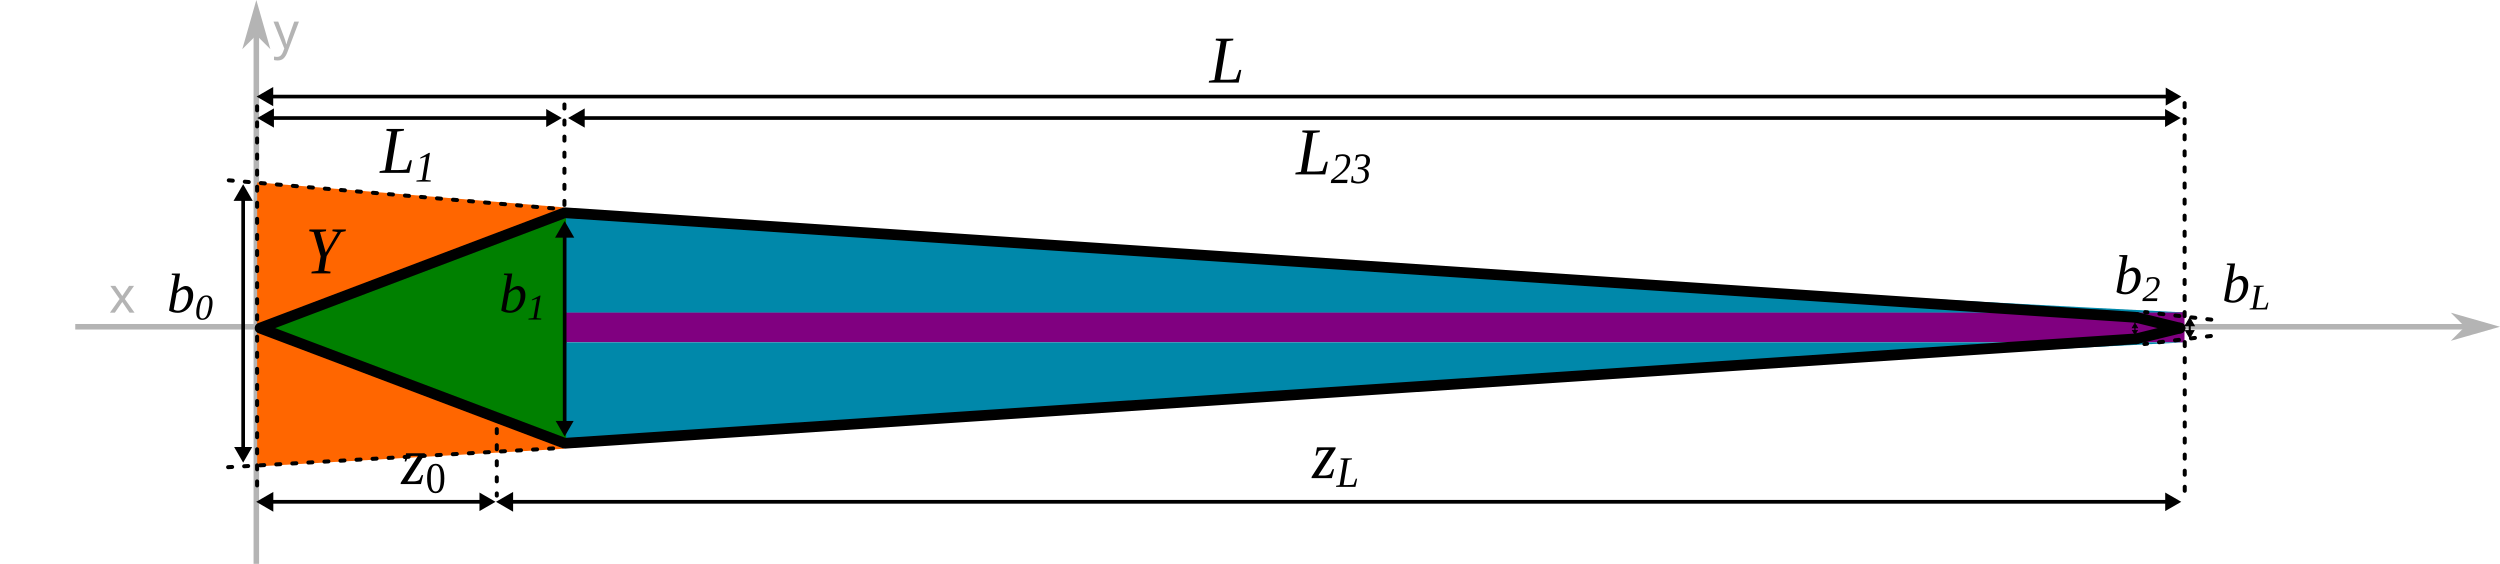
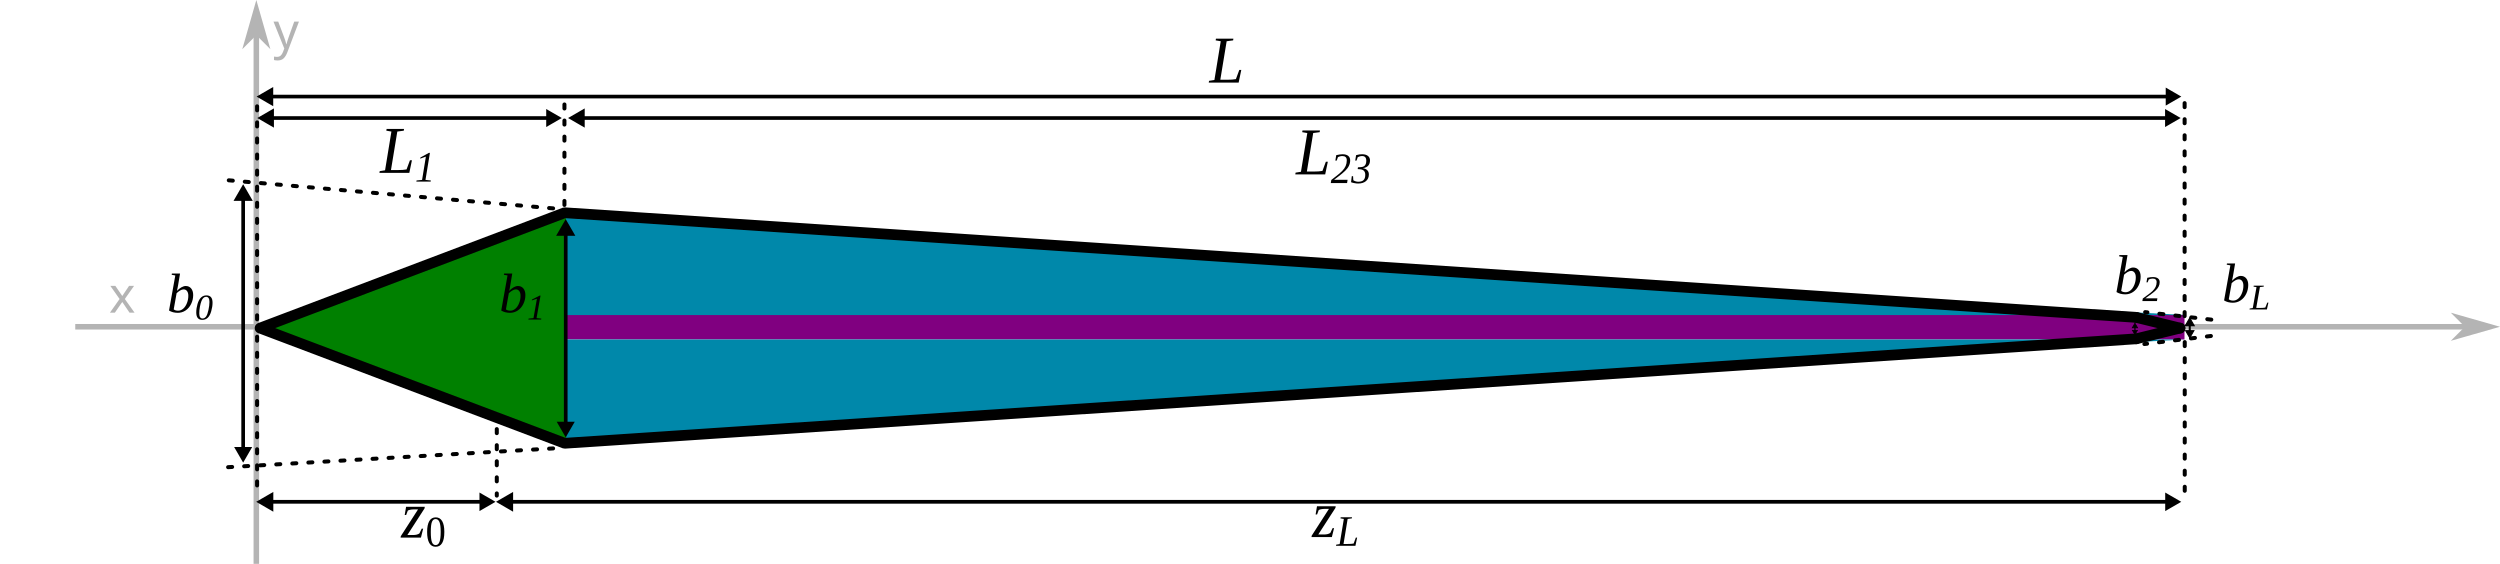
<svg xmlns="http://www.w3.org/2000/svg" width="933.136" height="210.457" id="svg2" version="1.1">
  <defs id="defs4">
    <marker style="overflow:visible" id="marker5226" refX="0" refY="0" orient="auto">
      <path transform="scale(0.4)" style="fill:#000000;fill-opacity:1;fill-rule:evenodd;stroke:#000000;stroke-width:1pt;stroke-opacity:1" d="M 5.77,0 -2.88,5 V -5 Z" id="path5224" />
    </marker>
    <marker style="overflow:visible" id="marker6375" refX="0" refY="0" orient="auto">
      <path transform="scale(0.4)" style="fill:#000000;fill-opacity:1;fill-rule:evenodd;stroke:#000000;stroke-width:1pt;stroke-opacity:1" d="M 5.77,0 -2.88,5 V -5 Z" id="path6373" />
    </marker>
    <marker style="overflow:visible" id="marker4967" refX="0" refY="0" orient="auto">
      <path transform="scale(0.4)" style="fill:#000000;fill-opacity:1;fill-rule:evenodd;stroke:#000000;stroke-width:1pt;stroke-opacity:1" d="M 5.77,0 -2.88,5 V -5 Z" id="path4965" />
    </marker>
    <marker style="overflow:visible" id="marker4961" refX="0" refY="0" orient="auto">
      <path transform="scale(0.4)" style="fill:#000000;fill-opacity:1;fill-rule:evenodd;stroke:#000000;stroke-width:1pt;stroke-opacity:1" d="M 5.77,0 -2.88,5 V -5 Z" id="path4959" />
    </marker>
    <marker orient="auto" refY="0" refX="0" id="marker4955" style="overflow:visible">
      <path id="path4953" d="M 5.77,0 -2.88,5 V -5 Z" style="fill:#000000;fill-opacity:1;fill-rule:evenodd;stroke:#000000;stroke-width:1pt;stroke-opacity:1" transform="scale(0.4)" />
    </marker>
    <marker style="overflow:visible" id="marker4949" refX="0" refY="0" orient="auto">
      <path transform="scale(0.4)" style="fill:#000000;fill-opacity:1;fill-rule:evenodd;stroke:#000000;stroke-width:1pt;stroke-opacity:1" d="M 5.77,0 -2.88,5 V -5 Z" id="path4947" />
    </marker>
    <marker orient="auto" refY="0" refX="0" id="marker11481" style="overflow:visible">
      <path id="path11361" d="M 5.77,0 -2.88,5 V -5 Z" style="fill:#000000;fill-opacity:1;fill-rule:evenodd;stroke:#000000;stroke-width:1pt;stroke-opacity:1" transform="scale(0.4)" />
    </marker>
    <marker orient="auto" refY="0" refX="0" id="Arrow2Mend" style="overflow:visible">
      <path id="path11243" style="fill:#000000;fill-opacity:1;fill-rule:evenodd;stroke:#000000;stroke-width:0.625;stroke-linejoin:round;stroke-opacity:1" d="M 8.719,4.034 -2.207,0.016 8.719,-4.002 c -1.745,2.372 -1.735,5.617 -6e-7,8.035 z" transform="scale(-0.6)" />
    </marker>
    <marker orient="auto" refY="0" refX="0" id="marker7320" style="overflow:visible">
      <path id="path7196" d="M 5.77,0 -2.88,5 V -5 Z" style="fill:#000000;fill-opacity:1;fill-rule:evenodd;stroke:#000000;stroke-width:1pt;stroke-opacity:1" transform="scale(0.4)" />
    </marker>
    <marker orient="auto" refY="0" refX="0" id="TriangleOutL" style="overflow:visible">
      <path id="path7193" d="M 5.77,0 -2.88,5 V -5 Z" style="fill:#000000;fill-opacity:1;fill-rule:evenodd;stroke:#000000;stroke-width:1pt;stroke-opacity:1" transform="scale(0.8)" />
    </marker>
    <marker orient="auto" refY="0" refX="0" id="marker4953" style="overflow:visible">
      <path id="path4674" d="M 0,0 5,-5 -12.5,0 5,5 Z" style="fill:#000000;fill-opacity:1;fill-rule:evenodd;stroke:#000000;stroke-width:1pt;stroke-opacity:1" transform="matrix(0.4,0,0,0.4,4,0)" />
    </marker>
    <marker orient="auto" refY="0" refX="0" id="marker4950" style="overflow:visible">
      <path id="path4948" d="M 0,0 5,-5 -12.5,0 5,5 Z" style="fill:#000000;fill-opacity:1;fill-rule:evenodd;stroke:#000000;stroke-width:1pt;stroke-opacity:1" transform="matrix(0.8,0,0,0.8,10,0)" />
    </marker>
    <marker orient="auto" refY="0" refX="0" id="TriangleOutM" style="overflow:visible">
      <path id="path4813" d="M 5.77,0 -2.88,5 V -5 Z" style="fill:#000000;fill-opacity:1;fill-rule:evenodd;stroke:#000000;stroke-width:1pt;stroke-opacity:1" transform="scale(0.4)" />
    </marker>
    <marker orient="auto" refY="0" refX="0" id="marker4944" style="overflow:visible">
      <path id="path4804" d="M 5.77,0 -2.88,5 V -5 Z" style="fill:#000000;fill-opacity:1;fill-rule:evenodd;stroke:#000000;stroke-width:1pt;stroke-opacity:1" transform="scale(-0.4)" />
    </marker>
    <marker orient="auto" refY="0" refX="0" id="TriangleInS" style="overflow:visible">
      <path id="path4807" d="M 5.77,0 -2.88,5 V -5 Z" style="fill:#000000;fill-opacity:1;fill-rule:evenodd;stroke:#000000;stroke-width:1pt;stroke-opacity:1" transform="scale(-0.2)" />
    </marker>
    <marker orient="auto" refY="0" refX="0" id="Arrow2Mstart" style="overflow:visible">
      <path id="path4692" style="fill:#000000;fill-opacity:1;fill-rule:evenodd;stroke:#000000;stroke-width:0.625;stroke-linejoin:round;stroke-opacity:1" d="M 8.719,4.034 -2.207,0.016 8.719,-4.002 c -1.745,2.372 -1.735,5.617 -6e-7,8.035 z" transform="scale(0.6)" />
    </marker>
    <marker orient="auto" refY="0" refX="0" id="marker4937" style="overflow:visible">
      <path id="path4686" style="fill:#000000;fill-opacity:1;fill-rule:evenodd;stroke:#000000;stroke-width:0.625;stroke-linejoin:round;stroke-opacity:1" d="M 8.719,4.034 -2.207,0.016 8.719,-4.002 c -1.745,2.372 -1.735,5.617 -6e-7,8.035 z" transform="matrix(1.1,0,0,1.1,1.1,0)" />
    </marker>
    <marker orient="auto" refY="0" refX="0" id="marker4934" style="overflow:visible">
      <path id="path4689" style="fill:#000000;fill-opacity:1;fill-rule:evenodd;stroke:#000000;stroke-width:0.625;stroke-linejoin:round;stroke-opacity:1" d="M 8.719,4.034 -2.207,0.016 8.719,-4.002 c -1.745,2.372 -1.735,5.617 -6e-7,8.035 z" transform="matrix(-1.1,0,0,-1.1,-1.1,0)" />
    </marker>
    <marker orient="auto" refY="0" refX="0" id="marker4931" style="overflow:visible">
      <path id="path4668" d="M 0,0 5,-5 -12.5,0 5,5 Z" style="fill:#000000;fill-opacity:1;fill-rule:evenodd;stroke:#000000;stroke-width:1pt;stroke-opacity:1" transform="matrix(0.8,0,0,0.8,10,0)" />
    </marker>
    <marker orient="auto" refY="0" refX="0" id="Arrow1Mstart" style="overflow:visible">
      <path id="path4137" d="M 4.267,0 6.4,-2.133 -1.067,0 6.4,2.133 Z" style="fill-rule:evenodd;stroke:#000000;stroke-width:0.427pt" />
    </marker>
    <marker orient="auto" refY="0" refX="0" id="TriangleInL" style="overflow:visible">
      <path id="path4101" d="M -4.924,0 2.458,-4.267 v 8.533 z" style="fill-rule:evenodd;stroke:#000000;stroke-width:0.853pt" />
    </marker>
    <marker orient="auto" refY="0" refX="0" id="TriangleInM" style="overflow:visible">
      <path id="path4104" d="M -2.462,0 1.229,-2.133 v 4.267 z" style="fill-rule:evenodd;stroke:#000000;stroke-width:0.427pt" />
    </marker>
    <marker orient="auto" refY="0" refX="0" id="Arrow2Lstart" style="overflow:visible">
      <path id="path3986" style="fill-rule:evenodd;stroke-width:0.733;stroke-linejoin:round" d="M 11.403,4.733 -1.417,0.019 11.403,-4.695 c -2.048,2.783 -2.036,6.591 -10e-7,9.428 z" />
    </marker>
    <marker orient="auto" refY="0" refX="0" id="Arrow1Lstart" style="overflow:visible">
      <path id="path3968" d="M 10.667,0 14.933,-4.267 0,0 14.933,4.267 Z" style="fill-rule:evenodd;stroke:#000000;stroke-width:0.853pt" />
    </marker>
    <marker orient="auto" refY="0" refX="0" id="Arrow1Lend" style="overflow:visible">
      <path id="path3971" d="M -10.667,0 -14.933,4.267 0,0 -14.933,-4.267 Z" style="fill-rule:evenodd;stroke:#000000;stroke-width:0.853pt" />
    </marker>
    <marker orient="auto" refY="0" refX="0" id="Arrow2Lend" style="overflow:visible">
      <path id="path3989" style="fill-rule:evenodd;stroke-width:0.733;stroke-linejoin:round" d="M -11.403,-4.733 1.417,-0.019 -11.403,4.695 c 2.048,-2.783 2.036,-6.591 10e-7,-9.428 z" />
    </marker>
    <marker orient="auto" refY="0" refX="0" id="TriangleInM-2" style="overflow:visible">
      <path id="path4104-6" d="M -2.462,0 1.229,-2.133 v 4.267 z" style="fill-rule:evenodd;stroke:#000000;stroke-width:0.427pt" />
    </marker>
    <marker orient="auto" refY="0" refX="0" id="TriangleInM-8" style="overflow:visible">
      <path id="path4104-3" d="M -2.462,0 1.229,-2.133 v 4.267 z" style="fill-rule:evenodd;stroke:#000000;stroke-width:0.427pt" />
    </marker>
    <marker orient="auto" refY="0" refX="0" id="TriangleInM-22" style="overflow:visible">
      <path id="path4104-8" d="M -2.462,0 1.229,-2.133 v 4.267 z" style="fill-rule:evenodd;stroke:#000000;stroke-width:0.427pt" />
    </marker>
    <marker orient="auto" refY="0" refX="0" id="TriangleInM-2-3" style="overflow:visible">
      <path id="path4104-6-6" d="M -2.462,0 1.229,-2.133 v 4.267 z" style="fill-rule:evenodd;stroke:#000000;stroke-width:0.427pt" />
    </marker>
    <marker orient="auto" refY="0" refX="0" id="marker5303" style="overflow:visible">
      <path id="path5301" d="M -2.462,0 1.229,-2.133 v 4.267 z" style="fill-rule:evenodd;stroke:#000000;stroke-width:0.427pt" />
    </marker>
    <marker orient="auto" refY="0" refX="0" id="marker5307" style="overflow:visible">
      <path id="path5305" d="M -2.462,0 1.229,-2.133 v 4.267 z" style="fill-rule:evenodd;stroke:#000000;stroke-width:0.427pt" />
    </marker>
    <marker orient="auto" refY="0" refX="0" id="marker5311" style="overflow:visible">
      <path id="path5309" d="M -2.462,0 1.229,-2.133 v 4.267 z" style="fill-rule:evenodd;stroke:#000000;stroke-width:0.427pt" />
    </marker>
    <marker orient="auto" refY="0" refX="0" id="TriangleInM-2-6" style="overflow:visible">
      <path id="path4104-6-7" d="M -2.462,0 1.229,-2.133 v 4.267 z" style="fill-rule:evenodd;stroke:#000000;stroke-width:0.427pt" />
    </marker>
    <marker orient="auto" refY="0" refX="0" id="marker4651" style="overflow:visible">
      <path id="path4649" d="M -2.462,0 1.229,-2.133 v 4.267 z" style="fill-rule:evenodd;stroke:#000000;stroke-width:0.427pt" />
    </marker>
    <marker orient="auto" refY="0" refX="0" id="TriangleInM-2-3-3" style="overflow:visible">
      <path id="path4104-6-6-6" d="M -2.462,0 1.229,-2.133 v 4.267 z" style="fill-rule:evenodd;stroke:#000000;stroke-width:0.427pt" />
    </marker>
    <marker orient="auto" refY="0" refX="0" id="marker4645" style="overflow:visible">
      <path id="path4643" d="M -2.462,0 1.229,-2.133 v 4.267 z" style="fill-rule:evenodd;stroke:#000000;stroke-width:0.427pt" />
    </marker>
    <marker orient="auto" refY="0" refX="0" id="TriangleInM-2-5" style="overflow:visible">
      <path id="path4104-6-3" d="M -2.462,0 1.229,-2.133 v 4.267 z" style="fill-rule:evenodd;stroke:#000000;stroke-width:0.427pt" />
    </marker>
    <marker orient="auto" refY="0" refX="0" id="marker4738" style="overflow:visible">
      <path id="path4736" d="M -2.462,0 1.229,-2.133 v 4.267 z" style="fill-rule:evenodd;stroke:#000000;stroke-width:0.427pt" />
    </marker>
    <marker orient="auto" refY="0" refX="0" id="TriangleInM-2-5-3" style="overflow:visible">
      <path id="path4104-6-3-6" d="M -2.462,0 1.229,-2.133 v 4.267 z" style="fill-rule:evenodd;stroke:#000000;stroke-width:0.427pt" />
    </marker>
    <marker orient="auto" refY="0" refX="0" id="marker7320-7" style="overflow:visible">
      <path id="path7196-5" d="M 5.77,0 -2.88,5 V -5 Z" style="fill:#000000;fill-opacity:1;fill-rule:evenodd;stroke:#000000;stroke-width:1pt;stroke-opacity:1" transform="scale(0.4)" />
    </marker>
    <marker orient="auto" refY="0" refX="0" id="marker4944-3" style="overflow:visible">
      <path id="path4804-5" d="M 5.77,0 -2.88,5 V -5 Z" style="fill:#000000;fill-opacity:1;fill-rule:evenodd;stroke:#000000;stroke-width:1pt;stroke-opacity:1" transform="scale(-0.4)" />
    </marker>
    <marker orient="auto" refY="0" refX="0" id="TriangleOutM-6" style="overflow:visible">
      <path id="path4813-2" d="M 5.77,0 -2.88,5 V -5 Z" style="fill:#000000;fill-opacity:1;fill-rule:evenodd;stroke:#000000;stroke-width:1pt;stroke-opacity:1" transform="scale(0.4)" />
    </marker>
    <marker orient="auto" refY="0" refX="0" id="marker4953-9" style="overflow:visible">
      <path id="path4674-1" d="M 0,0 5,-5 -12.5,0 5,5 Z" style="fill:#000000;fill-opacity:1;fill-rule:evenodd;stroke:#000000;stroke-width:1pt;stroke-opacity:1" transform="matrix(0.4,0,0,0.4,4,0)" />
    </marker>
    <marker orient="auto" refY="0" refX="0" id="TriangleInM-2-3-2" style="overflow:visible">
      <path id="path4104-6-6-7" d="M -2.462,0 1.229,-2.133 v 4.267 z" style="fill-rule:evenodd;stroke:#000000;stroke-width:0.427pt" />
    </marker>
    <marker orient="auto" refY="0" refX="0" id="marker5248" style="overflow:visible">
      <path id="path5246" d="M -2.462,0 1.229,-2.133 v 4.267 z" style="fill-rule:evenodd;stroke:#000000;stroke-width:0.427pt" />
    </marker>
    <marker orient="auto" refY="0" refX="0" id="marker5252" style="overflow:visible">
      <path id="path5250" d="M -2.462,0 1.229,-2.133 v 4.267 z" style="fill-rule:evenodd;stroke:#000000;stroke-width:0.427pt" />
    </marker>
    <marker orient="auto" refY="0" refX="0" id="marker5256" style="overflow:visible">
      <path id="path5254" d="M -2.462,0 1.229,-2.133 v 4.267 z" style="fill-rule:evenodd;stroke:#000000;stroke-width:0.427pt" />
    </marker>
    <marker orient="auto" refY="0" refX="0" id="Arrow1Mstart-0" style="overflow:visible">
      <path id="path4137-9" d="M 4.267,0 6.4,-2.133 -1.067,0 6.4,2.133 Z" style="fill-rule:evenodd;stroke:#000000;stroke-width:0.427pt" />
    </marker>
    <marker orient="auto" refY="0" refX="0" id="marker5262" style="overflow:visible">
      <path id="path5260" d="M 4.267,0 6.4,-2.133 -1.067,0 6.4,2.133 Z" style="fill-rule:evenodd;stroke:#000000;stroke-width:0.427pt" />
    </marker>
    <marker orient="auto" refY="0" refX="0" id="marker5266" style="overflow:visible">
      <path id="path5264" d="M 4.267,0 6.4,-2.133 -1.067,0 6.4,2.133 Z" style="fill-rule:evenodd;stroke:#000000;stroke-width:0.427pt" />
    </marker>
    <marker orient="auto" refY="0" refX="0" id="marker5270" style="overflow:visible">
      <path id="path5268" d="M 4.267,0 6.4,-2.133 -1.067,0 6.4,2.133 Z" style="fill-rule:evenodd;stroke:#000000;stroke-width:0.427pt" />
    </marker>
    <marker orient="auto" refY="0" refX="0" id="marker5274" style="overflow:visible">
      <path id="path5272" d="M 4.267,0 6.4,-2.133 -1.067,0 6.4,2.133 Z" style="fill-rule:evenodd;stroke:#000000;stroke-width:0.427pt" />
    </marker>
    <marker orient="auto" refY="0" refX="0" id="marker5278" style="overflow:visible">
      <path id="path5276" d="M 4.267,0 6.4,-2.133 -1.067,0 6.4,2.133 Z" style="fill-rule:evenodd;stroke:#000000;stroke-width:0.427pt" />
    </marker>
    <marker orient="auto" refY="0" refX="0" id="marker5282" style="overflow:visible">
      <path id="path5280" d="M 4.267,0 6.4,-2.133 -1.067,0 6.4,2.133 Z" style="fill-rule:evenodd;stroke:#000000;stroke-width:0.427pt" />
    </marker>
    <marker orient="auto" refY="0" refX="0" id="marker5286" style="overflow:visible">
      <path id="path5284" d="M 4.267,0 6.4,-2.133 -1.067,0 6.4,2.133 Z" style="fill-rule:evenodd;stroke:#000000;stroke-width:0.427pt" />
    </marker>
    <marker orient="auto" refY="0" refX="0" id="marker5290" style="overflow:visible">
      <path id="path5288" d="M 4.267,0 6.4,-2.133 -1.067,0 6.4,2.133 Z" style="fill-rule:evenodd;stroke:#000000;stroke-width:0.427pt" />
    </marker>
    <marker orient="auto" refY="0" refX="0" id="marker5294" style="overflow:visible">
      <path id="path5292" d="M 4.267,0 6.4,-2.133 -1.067,0 6.4,2.133 Z" style="fill-rule:evenodd;stroke:#000000;stroke-width:0.427pt" />
    </marker>
    <marker orient="auto" refY="0" refX="0" id="marker5298" style="overflow:visible">
      <path id="path5296" d="M 4.267,0 6.4,-2.133 -1.067,0 6.4,2.133 Z" style="fill-rule:evenodd;stroke:#000000;stroke-width:0.427pt" />
    </marker>
    <marker orient="auto" refY="0" refX="0" id="marker5302" style="overflow:visible">
      <path id="path5300" d="M 4.267,0 6.4,-2.133 -1.067,0 6.4,2.133 Z" style="fill-rule:evenodd;stroke:#000000;stroke-width:0.427pt" />
    </marker>
    <marker orient="auto" refY="0" refX="0" id="TriangleInM-2-36" style="overflow:visible">
      <path id="path4104-6-0" d="M -2.462,0 1.229,-2.133 v 4.267 z" style="fill-rule:evenodd;stroke:#000000;stroke-width:0.427pt" />
    </marker>
    <marker orient="auto" refY="0" refX="0" id="marker5308" style="overflow:visible">
      <path id="path5306" d="M -2.462,0 1.229,-2.133 v 4.267 z" style="fill-rule:evenodd;stroke:#000000;stroke-width:0.427pt" />
    </marker>
    <marker orient="auto" refY="0" refX="0" id="marker5312" style="overflow:visible">
      <path id="path5310" d="M 4.267,0 6.4,-2.133 -1.067,0 6.4,2.133 Z" style="fill-rule:evenodd;stroke:#000000;stroke-width:0.427pt" />
    </marker>
    <marker orient="auto" refY="0" refX="0" id="marker5316" style="overflow:visible">
      <path id="path5314" d="M 4.267,0 6.4,-2.133 -1.067,0 6.4,2.133 Z" style="fill-rule:evenodd;stroke:#000000;stroke-width:0.427pt" />
    </marker>
    <marker orient="auto" refY="0" refX="0" id="marker5320" style="overflow:visible">
      <path id="path5318" d="M 4.267,0 6.4,-2.133 -1.067,0 6.4,2.133 Z" style="fill-rule:evenodd;stroke:#000000;stroke-width:0.427pt" />
    </marker>
    <marker orient="auto" refY="0" refX="0" id="marker5324" style="overflow:visible">
      <path id="path5322" d="M 4.267,0 6.4,-2.133 -1.067,0 6.4,2.133 Z" style="fill-rule:evenodd;stroke:#000000;stroke-width:0.427pt" />
    </marker>
    <marker orient="auto" refY="0" refX="0" id="marker5328" style="overflow:visible">
      <path id="path5326" d="M 4.267,0 6.4,-2.133 -1.067,0 6.4,2.133 Z" style="fill-rule:evenodd;stroke:#000000;stroke-width:0.427pt" />
    </marker>
    <marker orient="auto" refY="0" refX="0" id="TriangleInM-2-3-2-3" style="overflow:visible">
      <path id="path4104-6-6-7-6" d="M -2.462,0 1.229,-2.133 v 4.267 z" style="fill-rule:evenodd;stroke:#000000;stroke-width:0.427pt" />
    </marker>
    <marker orient="auto" refY="0" refX="0" id="marker4720" style="overflow:visible">
      <path id="path4718" d="M -2.462,0 1.229,-2.133 v 4.267 z" style="fill-rule:evenodd;stroke:#000000;stroke-width:0.427pt" />
    </marker>
    <marker orient="auto" refY="0" refX="0" id="TriangleInM-2-5-3-5" style="overflow:visible">
      <path id="path4104-6-3-6-3" d="M -2.462,0 1.229,-2.133 v 4.267 z" style="fill-rule:evenodd;stroke:#000000;stroke-width:0.427pt" />
    </marker>
    <marker orient="auto" refY="0" refX="0" id="marker7320-7-5" style="overflow:visible">
      <path id="path7196-5-6" d="M 5.77,0 -2.88,5 V -5 Z" style="fill:#000000;fill-opacity:1;fill-rule:evenodd;stroke:#000000;stroke-width:1pt;stroke-opacity:1" transform="scale(0.4)" />
    </marker>
    <marker orient="auto" refY="0" refX="0" id="TriangleInM-2-5-3-6" style="overflow:visible">
      <path id="path4104-6-3-6-7" d="M -2.462,0 1.229,-2.133 v 4.267 z" style="fill-rule:evenodd;stroke:#000000;stroke-width:0.427pt" />
    </marker>
    <marker orient="auto" refY="0" refX="0" id="marker7320-7-53" style="overflow:visible">
      <path id="path7196-5-5" d="M 5.77,0 -2.88,5 V -5 Z" style="fill:#000000;fill-opacity:1;fill-rule:evenodd;stroke:#000000;stroke-width:1pt;stroke-opacity:1" transform="scale(0.4)" />
    </marker>
    <marker orient="auto" refY="0" refX="0" id="TriangleInM-2-5-3-6-6" style="overflow:visible">
      <path id="path4104-6-3-6-7-2" d="M -2.462,0 1.229,-2.133 v 4.267 z" style="fill-rule:evenodd;stroke:#000000;stroke-width:0.427pt" />
    </marker>
    <marker orient="auto" refY="0" refX="0" id="marker7320-7-53-6" style="overflow:visible">
      <path id="path7196-5-5-1" d="M 5.77,0 -2.88,5 V -5 Z" style="fill:#000000;fill-opacity:1;fill-rule:evenodd;stroke:#000000;stroke-width:1pt;stroke-opacity:1" transform="scale(0.4)" />
    </marker>
    <marker orient="auto" refY="0" refX="0" id="TriangleInM-2-5-3-6-6-0" style="overflow:visible">
      <path id="path4104-6-3-6-7-2-2" d="M -2.462,0 1.229,-2.133 v 4.267 z" style="fill-rule:evenodd;stroke:#000000;stroke-width:0.427pt" />
    </marker>
    <marker orient="auto" refY="0" refX="0" id="marker7320-7-53-6-3" style="overflow:visible">
      <path id="path7196-5-5-1-7" d="M 5.77,0 -2.88,5 V -5 Z" style="fill:#000000;fill-opacity:1;fill-rule:evenodd;stroke:#000000;stroke-width:1pt;stroke-opacity:1" transform="scale(0.4)" />
    </marker>
    <marker orient="auto" refY="0" refX="0" id="TriangleInM-2-5-3-6-8" style="overflow:visible">
      <path id="path4104-6-3-6-7-9" d="M -2.462,0 1.229,-2.133 v 4.267 z" style="fill-rule:evenodd;stroke:#000000;stroke-width:0.427pt" />
    </marker>
    <marker style="overflow:visible" id="marker6729" refX="0" refY="0" orient="auto">
      <path transform="matrix(0.4,0,0,0.4,4,0)" style="fill:#b4b4b4;fill-opacity:1;fill-rule:evenodd;stroke:#b4b4b4;stroke-width:1pt;stroke-opacity:1" d="M 0,0 5,-5 -12.5,0 5,5 Z" id="path6727" />
    </marker>
    <marker orient="auto" refY="0" refX="0" id="marker6723" style="overflow:visible">
      <path id="path6458" d="M 0,0 5,-5 -12.5,0 5,5 Z" style="fill:#b4b4b4;fill-opacity:1;fill-rule:evenodd;stroke:#b4b4b4;stroke-width:1pt;stroke-opacity:1" transform="matrix(0.4,0,0,0.4,4,0)" />
    </marker>
    <marker orient="auto" refY="0" refX="0" id="TriangleInM-2-5-3-6-8-36" style="overflow:visible">
      <path id="path4104-6-3-6-7-9-7" d="M -2.462,0 1.229,-2.133 v 4.267 z" style="fill-rule:evenodd;stroke:#000000;stroke-width:0.427pt" />
    </marker>
    <marker orient="auto" refY="0" refX="0" id="marker7320-7-53-7-5" style="overflow:visible">
      <path id="path7196-5-5-3-3" d="M 5.77,0 -2.88,5 V -5 Z" style="fill:#000000;fill-opacity:1;fill-rule:evenodd;stroke:#000000;stroke-width:1pt;stroke-opacity:1" transform="scale(0.4)" />
    </marker>
    <marker orient="auto" refY="0" refX="0" id="TriangleInM-2-5-3-6-8-3" style="overflow:visible">
      <path id="path4104-6-3-6-7-9-6" d="M -2.462,0 1.229,-2.133 v 4.267 z" style="fill-rule:evenodd;stroke:#000000;stroke-width:0.427pt" />
    </marker>
    <marker orient="auto" refY="0" refX="0" id="marker7320-7-53-7-7" style="overflow:visible">
      <path id="path7196-5-5-3-5" d="M 5.77,0 -2.88,5 V -5 Z" style="fill:#000000;fill-opacity:1;fill-rule:evenodd;stroke:#000000;stroke-width:1pt;stroke-opacity:1" transform="scale(0.4)" />
    </marker>
  </defs>
  <g id="layer3" transform="translate(62.87238,14.24359)">
    <path style="fill:#b4b4b4;fill-opacity:1;stroke:#b4b4b4;stroke-width:2.067;stroke-linecap:butt;stroke-linejoin:miter;stroke-miterlimit:4;stroke-dasharray:none;stroke-opacity:1;marker-start:url(#marker6723)" d="M 32.804,-10.171 V 196.213" id="path6450" />
    <path id="path6725" d="M 866.191,107.721 H -34.783" style="fill:#b4b4b4;fill-opacity:1;stroke:#b4b4b4;stroke-width:2.067;stroke-linecap:butt;stroke-linejoin:miter;stroke-miterlimit:4;stroke-dasharray:none;stroke-opacity:1;marker-start:url(#marker6729)" />
    <text xml:space="preserve" style="font-style:normal;font-weight:normal;font-size:18.667px;line-height:1.25;font-family:sans-serif;letter-spacing:-0.38px;word-spacing:0px;fill:#b4b4b4;fill-opacity:1;stroke:none" x="39.195" y="3.844" id="text6733">
      <tspan id="tspan6731" x="39.195" y="3.844" style="fill:#b4b4b4;fill-opacity:1">y</tspan>
    </text>
    <text xml:space="preserve" style="font-style:normal;font-weight:normal;font-size:18.667px;line-height:1.25;font-family:sans-serif;letter-spacing:-0.38px;word-spacing:0px;fill:#b4b4b4;fill-opacity:1;stroke:none" x="-22.19" y="102.466" id="text6733-3">
      <tspan id="tspan6731-6" x="-22.19" y="102.466" style="fill:#b4b4b4;fill-opacity:1">x</tspan>
    </text>
    <path style="fill:#b4b4b4;fill-opacity:1;stroke:#008000;stroke-width:2.067;stroke-linecap:butt;stroke-linejoin:miter;stroke-miterlimit:4;stroke-dasharray:none;stroke-opacity:0" d="M 798.429,117.579 10.179,52.213" id="path7044" />
-     <path id="path5519" d="M 148.788,151.214 C 109.3,141.282 39.375,143.409 39.369,107.82 L 148.717,65.835 Z" style="fill:#008000;fill-opacity:1;stroke:none;stroke-width:0.277px;stroke-linecap:butt;stroke-linejoin:miter;stroke-opacity:1" />
+     <path id="path5519" d="M 148.788,151.214 38.927,108.262 148.717,65.835 Z" style="fill:#008000;fill-opacity:1;stroke:none;stroke-width:0.277px;stroke-linecap:butt;stroke-linejoin:miter;stroke-opacity:1" />
  </g>
  <g id="layer1" transform="translate(83.12491,-11.7861)">
    <flowRoot xml:space="preserve" id="flowRoot4667" style="font-style:normal;font-weight:normal;font-size:18.667px;line-height:1.25;font-family:sans-serif;letter-spacing:-0.38px;word-spacing:0px;fill:#000000;fill-opacity:1;stroke:none">
      <flowRegion id="flowRegion4669">
        <rect id="rect4671" width="729.027" height="120.208" x="-33.941" y="30.644" />
      </flowRegion>
      <flowPara id="flowPara4673" />
    </flowRoot>
    <text xml:space="preserve" style="font-style:normal;font-variant:normal;font-weight:normal;font-stretch:normal;font-size:12.8px;line-height:0%;font-family:cmr10;-inkscape-font-specification:cmr10;letter-spacing:0px;word-spacing:0px;fill:#000000;fill-opacity:1;stroke:none;stroke-width:1.067" x="-20.802" y="128.348" id="text15870-8">
      <tspan id="tspan15872-5" x="-20.802" y="128.348" style="font-style:italic;font-variant:normal;font-weight:normal;font-stretch:normal;font-size:20.829px;line-height:1.25;font-family:'Times New Roman';-inkscape-font-specification:'Times New Roman,  Italic';stroke-width:1.067">b<tspan style="font-style:italic;font-variant:normal;font-weight:normal;font-stretch:normal;font-size:13.539px;font-family:'Times New Roman';-inkscape-font-specification:'Times New Roman,  Italic';baseline-shift:sub;stroke-width:1.067" id="tspan4306">0</tspan>
      </tspan>
    </text>
    <text xml:space="preserve" style="font-style:normal;font-variant:normal;font-weight:normal;font-stretch:normal;font-size:10.848px;line-height:0%;font-family:cmr10;-inkscape-font-specification:cmr10;letter-spacing:0px;word-spacing:0px;fill:#000000;fill-opacity:1;stroke:none;stroke-width:3.39;stroke-miterlimit:4;stroke-dasharray:none" x="415.125" y="74.188" id="text8428-2-7" transform="scale(0.9650659,1.036199)">
      <tspan id="tspan8430-9-0" x="415.125" y="74.188" style="font-style:italic;font-variant:normal;font-weight:normal;font-stretch:normal;font-size:24.166px;line-height:1.25;font-family:'Times New Roman';-inkscape-font-specification:'Times New Roman, Italic';stroke-width:3.39;stroke-miterlimit:4;stroke-dasharray:none">L<tspan style="font-size:15.708px;baseline-shift:sub;stroke-width:3.39" id="tspan4675-9">23</tspan>
      </tspan>
    </text>
-     <path id="path5219-3" d="m 127.879,128.287 h 604.369 v 11.269 H 127.854 Z" style="fill:#800080;fill-opacity:1;stroke:none;stroke-width:0.213px;stroke-linecap:butt;stroke-linejoin:miter;stroke-opacity:1" />
-     <path style="fill:#0088aa;fill-opacity:1;stroke:none;stroke-width:0.274px;stroke-linecap:butt;stroke-linejoin:miter;stroke-opacity:1" d="M 127.854,128.435 H 732.662 C 531.182,118.389 329.615,104.136 128.222,91.456 Z" id="path4969-2" />
-     <path id="path5226" d="M 12.839,135.472 127.635,89.219 12.87,79.875 Z" style="fill:#ff6600;fill-opacity:1;stroke:none;stroke-width:0.274px;stroke-linecap:butt;stroke-linejoin:miter;stroke-opacity:1" />
-     <path style="fill:#ff6600;fill-opacity:1;stroke:none;stroke-width:0.274px;stroke-linecap:butt;stroke-linejoin:miter;stroke-opacity:1" d="M 12.839,133.219 127.635,179.272 12.87,185.87 Z" id="path5234" />
-     <path id="path5219" d="M 127.854,139.556 H 732.662 C 531.182,149.602 329.615,163.855 128.222,176.535 Z" style="fill:#0088aa;fill-opacity:1;stroke:none;stroke-width:0.274px;stroke-linecap:butt;stroke-linejoin:miter;stroke-opacity:1" />
+     <path id="path5219-3" d="m 127.879,129.348 h 604.369 v 9.147 H 127.854 Z" style="fill:#800080;fill-opacity:1;stroke:none;stroke-width:0.192px;stroke-linecap:butt;stroke-linejoin:miter;stroke-opacity:1" />
+     <path style="fill:#0088aa;fill-opacity:1;stroke:none;stroke-width:0.278px;stroke-linecap:butt;stroke-linejoin:miter;stroke-opacity:1" d="M 127.854,129.375 H 732.662 C 531.182,119.073 329.615,104.458 128.222,91.456 Z" id="path4969-2" />
+     <path id="path5219" d="M 127.854,138.493 H 732.662 C 531.182,148.828 329.615,163.491 128.222,176.535 Z" style="fill:#0088aa;fill-opacity:1;stroke:none;stroke-width:0.278px;stroke-linecap:butt;stroke-linejoin:miter;stroke-opacity:1" />
    <path style="fill:#000000;fill-opacity:1;stroke:#000000;stroke-width:1.367;stroke-linecap:round;stroke-linejoin:miter;stroke-miterlimit:4;stroke-dasharray:none;stroke-dashoffset:0;stroke-opacity:1;marker-start:url(#TriangleInM-2-5-3-6);marker-end:url(#marker7320-7-53)" d="M 16.785,47.838 H 727.18" id="path3782-9-56-6" />
    <path id="path4370-2" d="M 12.839,51.472 V 131.883" style="fill:none;stroke:#000000;stroke-width:1.5;stroke-linecap:round;stroke-linejoin:bevel;stroke-miterlimit:4;stroke-dasharray:1.5, 4.5;stroke-dashoffset:0;stroke-opacity:1" />
    <path id="path4370-2-9" d="M 732.294,50.283 V 130.926" style="fill:none;stroke:#000000;stroke-width:1.5;stroke-linecap:round;stroke-linejoin:bevel;stroke-miterlimit:4;stroke-dasharray:1.5, 4.5;stroke-dashoffset:0;stroke-opacity:1" />
    <path id="path4370-2-9-1" d="m 127.554,49.428 v 38.851" style="fill:none;stroke:#000000;stroke-width:1.5;stroke-linecap:round;stroke-linejoin:bevel;stroke-miterlimit:4;stroke-dasharray:1.5, 4.5;stroke-dashoffset:4.65;stroke-opacity:1" />
    <text xml:space="preserve" style="font-style:normal;font-variant:normal;font-weight:normal;font-stretch:normal;font-size:10.848px;line-height:0%;font-family:cmr10;-inkscape-font-specification:cmr10;letter-spacing:0px;word-spacing:0px;fill:#000000;fill-opacity:1;stroke:none;stroke-width:3.39;stroke-miterlimit:4;stroke-dasharray:none" x="60.89" y="73.651" id="text8428-2-3-3" transform="scale(0.9650659,1.036199)">
      <tspan id="tspan8430-9-6-6" x="60.89" y="73.651" style="font-style:italic;font-variant:normal;font-weight:normal;font-stretch:normal;font-size:24.166px;line-height:1.25;font-family:'Times New Roman';-inkscape-font-specification:'Times New Roman, Italic';stroke-width:3.39;stroke-miterlimit:4;stroke-dasharray:none">L<tspan style="font-size:65%;baseline-shift:sub" id="tspan4698-0">1</tspan>
      </tspan>
    </text>
-     <path style="fill:#000000;fill-opacity:1;stroke:#000000;stroke-width:1.367;stroke-linecap:round;stroke-linejoin:miter;stroke-miterlimit:4;stroke-dasharray:none;stroke-dashoffset:0;stroke-opacity:1;marker-start:url(#TriangleInM-2-5-3-6-6);marker-end:url(#marker7320-7-53-6)" d="m 127.635,98.438 0,72.394" id="path3782-9-56-6-8" />
+     <path style="fill:#000000;fill-opacity:1;stroke:#000000;stroke-width:1.367;stroke-linecap:round;stroke-linejoin:miter;stroke-miterlimit:4;stroke-dasharray:none;stroke-dashoffset:0;stroke-opacity:1;marker-start:url(#TriangleInM-2-5-3-6-6);marker-end:url(#marker7320-7-53-6)" d="m 128.035,97.738 0,73.411" id="path3782-9-56-6-8" />
    <text xml:space="preserve" style="font-style:normal;font-variant:normal;font-weight:normal;font-stretch:normal;font-size:10.848px;line-height:0%;font-family:cmr10;-inkscape-font-specification:cmr10;letter-spacing:0px;word-spacing:0px;fill:#000000;fill-opacity:1;stroke:none;stroke-width:3.39;stroke-miterlimit:4;stroke-dasharray:none" x="381.652" y="41.121" id="text8428-2-7-7" transform="scale(0.9650659,1.036199)">
      <tspan id="tspan8430-9-0-9" x="381.652" y="41.121" style="font-style:italic;font-variant:normal;font-weight:normal;font-stretch:normal;font-size:24.166px;line-height:1.25;font-family:'Times New Roman';-inkscape-font-specification:'Times New Roman, Italic';stroke-width:3.39;stroke-miterlimit:4;stroke-dasharray:none">L<tspan style="font-size:15.708px;baseline-shift:sub;stroke-width:3.39" id="tspan4675-9-2" />
      </tspan>
    </text>
    <path style="fill:#000000;fill-opacity:1;stroke:#000000;stroke-width:0.767;stroke-linecap:round;stroke-linejoin:miter;stroke-miterlimit:4;stroke-dasharray:none;stroke-dashoffset:0;stroke-opacity:1;marker-start:url(#TriangleInM-2-5-3-6-6-0);marker-end:url(#marker7320-7-53-6-3)" d="m 734.21,132.395 v 3.701" id="path3782-9-56-6-8-5" />
    <path id="path4370-2-9-9" d="m 742.248,131.087 -24.685,-2.8" style="fill:none;stroke:#000000;stroke-width:1.5;stroke-linecap:round;stroke-linejoin:bevel;stroke-miterlimit:4;stroke-dasharray:1.5, 4.5;stroke-dashoffset:0;stroke-opacity:1" />
    <text id="text4937" y="124.58" x="746.26" style="font-style:normal;font-variant:normal;font-weight:normal;font-stretch:normal;font-size:12.8px;line-height:0%;font-family:cmr10;-inkscape-font-specification:cmr10;letter-spacing:0px;word-spacing:0px;fill:#000000;fill-opacity:1;stroke:none;stroke-width:1.067" xml:space="preserve">
      <tspan style="font-style:italic;font-variant:normal;font-weight:normal;font-stretch:normal;font-size:20.829px;line-height:1.25;font-family:'Times New Roman';-inkscape-font-specification:'Times New Roman,  Italic';stroke-width:1.067" y="124.58" x="746.26" id="tspan4935">b<tspan style="font-size:65%;baseline-shift:sub" id="tspan4939">L</tspan>
      </tspan>
    </text>
    <path style="fill:none;stroke:#000000;stroke-width:1.5;stroke-linecap:round;stroke-linejoin:bevel;stroke-miterlimit:4;stroke-dasharray:1.5, 4.5;stroke-dashoffset:0;stroke-opacity:1" d="M 123.32,89.563 2.01,79.063" id="path4941" />
    <path id="path4943" d="M 123.32,179.163 2.01,186.163" style="fill:none;stroke:#000000;stroke-width:1.5;stroke-linecap:round;stroke-linejoin:bevel;stroke-miterlimit:4;stroke-dasharray:1.5, 4.5;stroke-dashoffset:0;stroke-opacity:1" />
    <path id="path4945" d="M 17.05,55.838 H 122.69" style="fill:#000000;fill-opacity:1;stroke:#000000;stroke-width:1.367;stroke-linecap:round;stroke-linejoin:miter;stroke-miterlimit:4;stroke-dasharray:none;stroke-dashoffset:0;stroke-opacity:1;marker-start:url(#TriangleInM-2-5-3-6);marker-end:url(#marker4949)" />
    <path style="fill:#000000;fill-opacity:1;stroke:#000000;stroke-width:1.367;stroke-linecap:round;stroke-linejoin:miter;stroke-miterlimit:4;stroke-dasharray:none;stroke-dashoffset:0;stroke-opacity:1;marker-start:url(#TriangleInM-2-5-3-6);marker-end:url(#marker4955)" d="m 133.05,55.838 593.89,0" id="path4951" />
    <path style="fill:#000000;fill-opacity:1;stroke:#000000;stroke-width:1.406;stroke-linecap:round;stroke-linejoin:miter;stroke-miterlimit:4;stroke-dasharray:none;stroke-dashoffset:0;stroke-opacity:1;marker-start:url(#TriangleInM-2-5-3-6-8-36);marker-end:url(#marker7320-7-53-7-5)" d="M 106.266,199.088 H 727.042" id="path3782-9-56-6-6-5" />
    <path style="fill:none;stroke:#000000;stroke-width:1.5;stroke-linecap:round;stroke-linejoin:bevel;stroke-miterlimit:4;stroke-dasharray:1.5, 4.5;stroke-dashoffset:0;stroke-opacity:1" d="m 732.339,139.472 v 59.349" id="path5032-6" />
    <path style="fill:none;stroke:#000000;stroke-width:1.5;stroke-linecap:round;stroke-linejoin:bevel;stroke-miterlimit:4;stroke-dasharray:1.5, 4.5;stroke-dashoffset:4.65;stroke-opacity:1" d="m 102.304,170.605 v 26.168" id="path5034-2" />
-     <text xml:space="preserve" style="font-style:normal;font-variant:normal;font-weight:normal;font-stretch:normal;font-size:10.848px;line-height:0%;font-family:cmr10;-inkscape-font-specification:cmr10;letter-spacing:0px;word-spacing:0px;fill:#000000;fill-opacity:1;stroke:none;stroke-width:3.39;stroke-miterlimit:4;stroke-dasharray:none" x="421.37" y="183.606" id="text8428-2-7-7-1-9" transform="scale(0.9650659,1.036199)">
-       <tspan id="tspan8430-9-0-9-2-1" x="421.37" y="183.606" style="font-style:italic;font-variant:normal;font-weight:normal;font-stretch:normal;font-size:24.166px;line-height:1.25;font-family:'Times New Roman';-inkscape-font-specification:'Times New Roman, Italic';stroke-width:3.39;stroke-miterlimit:4;stroke-dasharray:none">z<tspan style="font-style:italic;font-variant:normal;font-weight:normal;font-stretch:normal;font-size:65%;font-family:'Times New Roman';-inkscape-font-specification:'Times New Roman, Italic';baseline-shift:sub" id="tspan6184-2">L</tspan>
+     <text xml:space="preserve" style="font-style:normal;font-variant:normal;font-weight:normal;font-stretch:normal;font-size:10.848px;line-height:0%;font-family:cmr10;-inkscape-font-specification:cmr10;letter-spacing:0px;word-spacing:0px;fill:#000000;fill-opacity:1;stroke:none;stroke-width:3.39;stroke-miterlimit:4;stroke-dasharray:none" x="421.37" y="204.838" id="text8428-2-7-7-1-9" transform="scale(0.9650659,1.036199)">
+       <tspan id="tspan8430-9-0-9-2-1" x="421.37" y="204.838" style="font-style:italic;font-variant:normal;font-weight:normal;font-stretch:normal;font-size:24.166px;line-height:1.25;font-family:'Times New Roman';-inkscape-font-specification:'Times New Roman, Italic';stroke-width:3.39;stroke-miterlimit:4;stroke-dasharray:none">z<tspan style="font-style:italic;font-variant:normal;font-weight:normal;font-stretch:normal;font-size:65%;font-family:'Times New Roman';-inkscape-font-specification:'Times New Roman, Italic';baseline-shift:sub" id="tspan6184-2">L</tspan>
      </tspan>
    </text>
    <path style="fill:#000000;fill-opacity:1;stroke:#000000;stroke-width:1.406;stroke-linecap:round;stroke-linejoin:miter;stroke-miterlimit:4;stroke-dasharray:none;stroke-dashoffset:0;stroke-opacity:1;marker-start:url(#TriangleInM-2-5-3-6-8-3);marker-end:url(#marker7320-7-53-7-7)" d="M 16.762,199.088 H 97.834" id="path3782-9-56-6-6-3" />
    <path style="fill:none;stroke:#000000;stroke-width:1.5;stroke-linecap:round;stroke-linejoin:bevel;stroke-miterlimit:4;stroke-dasharray:1.5, 4.5;stroke-dashoffset:0;stroke-opacity:1" d="m 12.839,137.472 v 59.211" id="path7249" />
    <path id="path3442-0" d="m 13.946,134.252 113.689,42.991 586.616,-38.991 m 0,-8 L 127.635,91.19 13.946,134.253" style="fill:none;stroke:#000000;stroke-width:4;stroke-linecap:round;stroke-linejoin:bevel;stroke-miterlimit:4;stroke-dasharray:none;stroke-opacity:1" />
-     <text transform="scale(0.9650659,1.036199)" id="text7662" y="185.73" x="69.063" style="font-style:normal;font-variant:normal;font-weight:normal;font-stretch:normal;font-size:10.848px;line-height:0%;font-family:cmr10;-inkscape-font-specification:cmr10;letter-spacing:0px;word-spacing:0px;fill:#000000;fill-opacity:1;stroke:none;stroke-width:3.39;stroke-miterlimit:4;stroke-dasharray:none" xml:space="preserve">
-       <tspan style="font-style:italic;font-variant:normal;font-weight:normal;font-stretch:normal;font-size:24.166px;line-height:1.25;font-family:'Times New Roman';-inkscape-font-specification:'Times New Roman, Italic';stroke-width:3.39;stroke-miterlimit:4;stroke-dasharray:none" y="185.73" x="69.063" id="tspan7660">z<tspan style="font-style:normal;font-variant:normal;font-weight:normal;font-stretch:normal;font-size:65%;font-family:'Times New Roman';-inkscape-font-specification:'Times New Roman, ';baseline-shift:sub" id="tspan7664">0</tspan>
-       </tspan>
-     </text>
-     <text xml:space="preserve" style="font-style:normal;font-variant:normal;font-weight:normal;font-stretch:normal;font-size:10.848px;line-height:0%;font-family:cmr10;-inkscape-font-specification:cmr10;letter-spacing:0px;word-spacing:0px;fill:#000000;fill-opacity:1;stroke:none;stroke-width:3.39;stroke-miterlimit:4;stroke-dasharray:none" x="32.071" y="109.854" id="text8428-2-7-3" transform="scale(0.9650659,1.036199)">
-       <tspan id="tspan8430-9-0-6" x="32.071" y="109.854" style="font-style:italic;font-variant:normal;font-weight:normal;font-stretch:normal;font-size:24.166px;line-height:1.25;font-family:'Times New Roman';-inkscape-font-specification:'Times New Roman, Italic';stroke-width:3.39;stroke-miterlimit:4;stroke-dasharray:none">Y<tspan style="font-size:15.708px;baseline-shift:sub;stroke-width:3.39" id="tspan4675-9-7" />
+     <text transform="scale(0.9650659,1.036199)" id="text7662" y="205.031" x="69.063" style="font-style:normal;font-variant:normal;font-weight:normal;font-stretch:normal;font-size:10.848px;line-height:0%;font-family:cmr10;-inkscape-font-specification:cmr10;letter-spacing:0px;word-spacing:0px;fill:#000000;fill-opacity:1;stroke:none;stroke-width:3.39;stroke-miterlimit:4;stroke-dasharray:none" xml:space="preserve">
+       <tspan style="font-style:italic;font-variant:normal;font-weight:normal;font-stretch:normal;font-size:24.166px;line-height:1.25;font-family:'Times New Roman';-inkscape-font-specification:'Times New Roman, Italic';stroke-width:3.39;stroke-miterlimit:4;stroke-dasharray:none" y="205.031" x="69.063" id="tspan7660">z<tspan style="font-style:normal;font-variant:normal;font-weight:normal;font-stretch:normal;font-size:65%;font-family:'Times New Roman';-inkscape-font-specification:'Times New Roman, ';baseline-shift:sub" id="tspan7664">0</tspan>
      </tspan>
    </text>
    <path id="path4370-2-9-9-2" d="m 742.102,137.197 -24.827,3" style="fill:none;stroke:#000000;stroke-width:1.5;stroke-linecap:round;stroke-linejoin:bevel;stroke-miterlimit:4;stroke-dasharray:1.5, 4.5;stroke-dashoffset:0;stroke-opacity:1" />
    <path id="path3442-0-3" d="m 730.565,134.253 -16.314,-4" style="fill:none;stroke:#000000;stroke-width:4;stroke-linecap:round;stroke-linejoin:bevel;stroke-miterlimit:4;stroke-dasharray:none;stroke-opacity:1" />
    <path style="fill:none;stroke:#000000;stroke-width:4;stroke-linecap:round;stroke-linejoin:bevel;stroke-miterlimit:4;stroke-dasharray:none;stroke-opacity:1" d="m 730.565,134.253 -16.314,4" id="path4677" />
    <text id="text6291" y="128.348" x="103.198" style="font-style:normal;font-variant:normal;font-weight:normal;font-stretch:normal;font-size:12.8px;line-height:0%;font-family:cmr10;-inkscape-font-specification:cmr10;letter-spacing:0px;word-spacing:0px;fill:#000000;fill-opacity:1;stroke:none;stroke-width:1.067" xml:space="preserve">
      <tspan style="font-style:italic;font-variant:normal;font-weight:normal;font-stretch:normal;font-size:20.829px;line-height:1.25;font-family:'Times New Roman';-inkscape-font-specification:'Times New Roman,  Italic';stroke-width:1.067" y="128.348" x="103.198" id="tspan6289">b<tspan id="tspan6287" style="font-style:italic;font-variant:normal;font-weight:normal;font-stretch:normal;font-size:13.539px;font-family:'Times New Roman';-inkscape-font-specification:'Times New Roman,  Italic';baseline-shift:sub;stroke-width:1.067">1</tspan>
      </tspan>
    </text>
    <path id="path6371" d="m 713.748,133.567 v 2.056" style="fill:#000000;fill-opacity:1;stroke:#000000;stroke-width:0.474;stroke-linecap:round;stroke-linejoin:miter;stroke-miterlimit:4;stroke-dasharray:none;stroke-dashoffset:0;stroke-opacity:1;marker-start:url(#TriangleInM-2-5-3-6-6-0);marker-end:url(#marker6375)" />
    <text id="text4937-3" y="121.454" x="706.103" style="font-style:normal;font-variant:normal;font-weight:normal;font-stretch:normal;font-size:12.8px;line-height:0%;font-family:cmr10;-inkscape-font-specification:cmr10;letter-spacing:0px;word-spacing:0px;fill:#000000;fill-opacity:1;stroke:none;stroke-width:1.067" xml:space="preserve">
      <tspan style="font-style:italic;font-variant:normal;font-weight:normal;font-stretch:normal;font-size:20.829px;line-height:1.25;font-family:'Times New Roman';-inkscape-font-specification:'Times New Roman,  Italic';stroke-width:1.067" y="121.454" x="706.103" id="tspan4935-6">b<tspan style="font-size:65%;baseline-shift:sub" id="tspan4939-7">2</tspan>
      </tspan>
    </text>
    <path id="path5222" d="M 7.635,84.688 V 180.582" style="fill:#000000;fill-opacity:1;stroke:#000000;stroke-width:1.367;stroke-linecap:round;stroke-linejoin:miter;stroke-miterlimit:4;stroke-dasharray:none;stroke-dashoffset:0;stroke-opacity:1;marker-start:url(#TriangleInM-2-5-3-6-6);marker-end:url(#marker5226)" />
  </g>
</svg>
